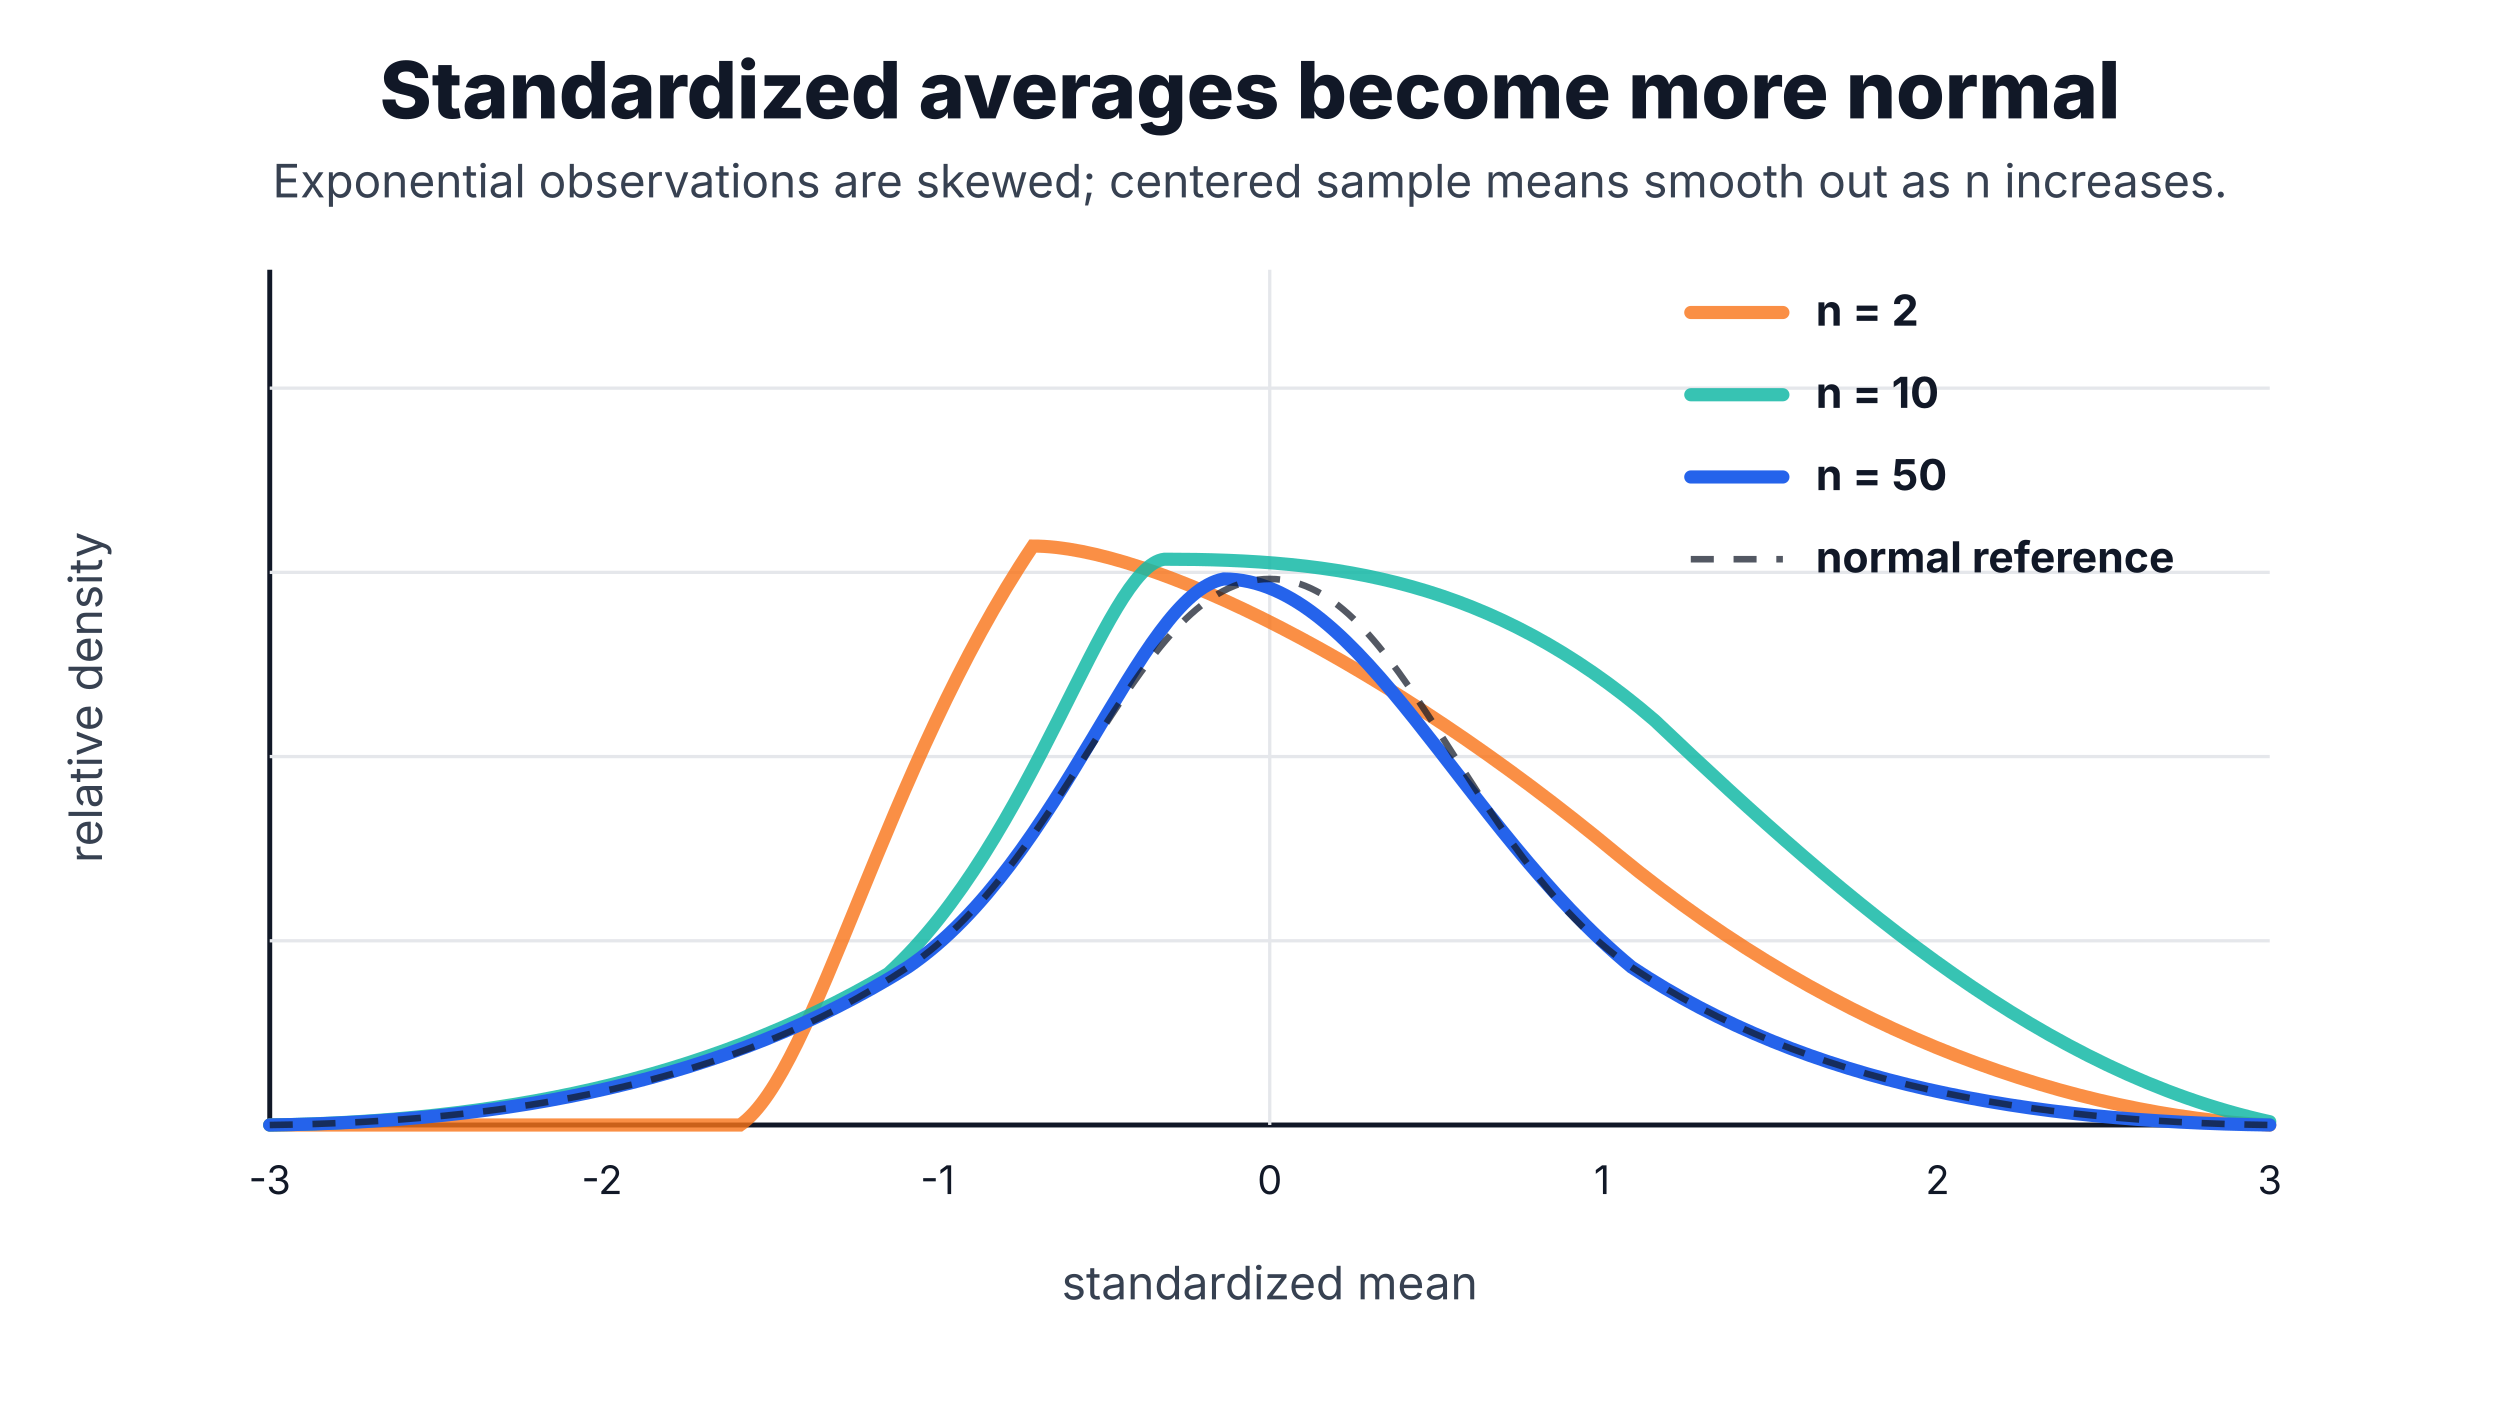
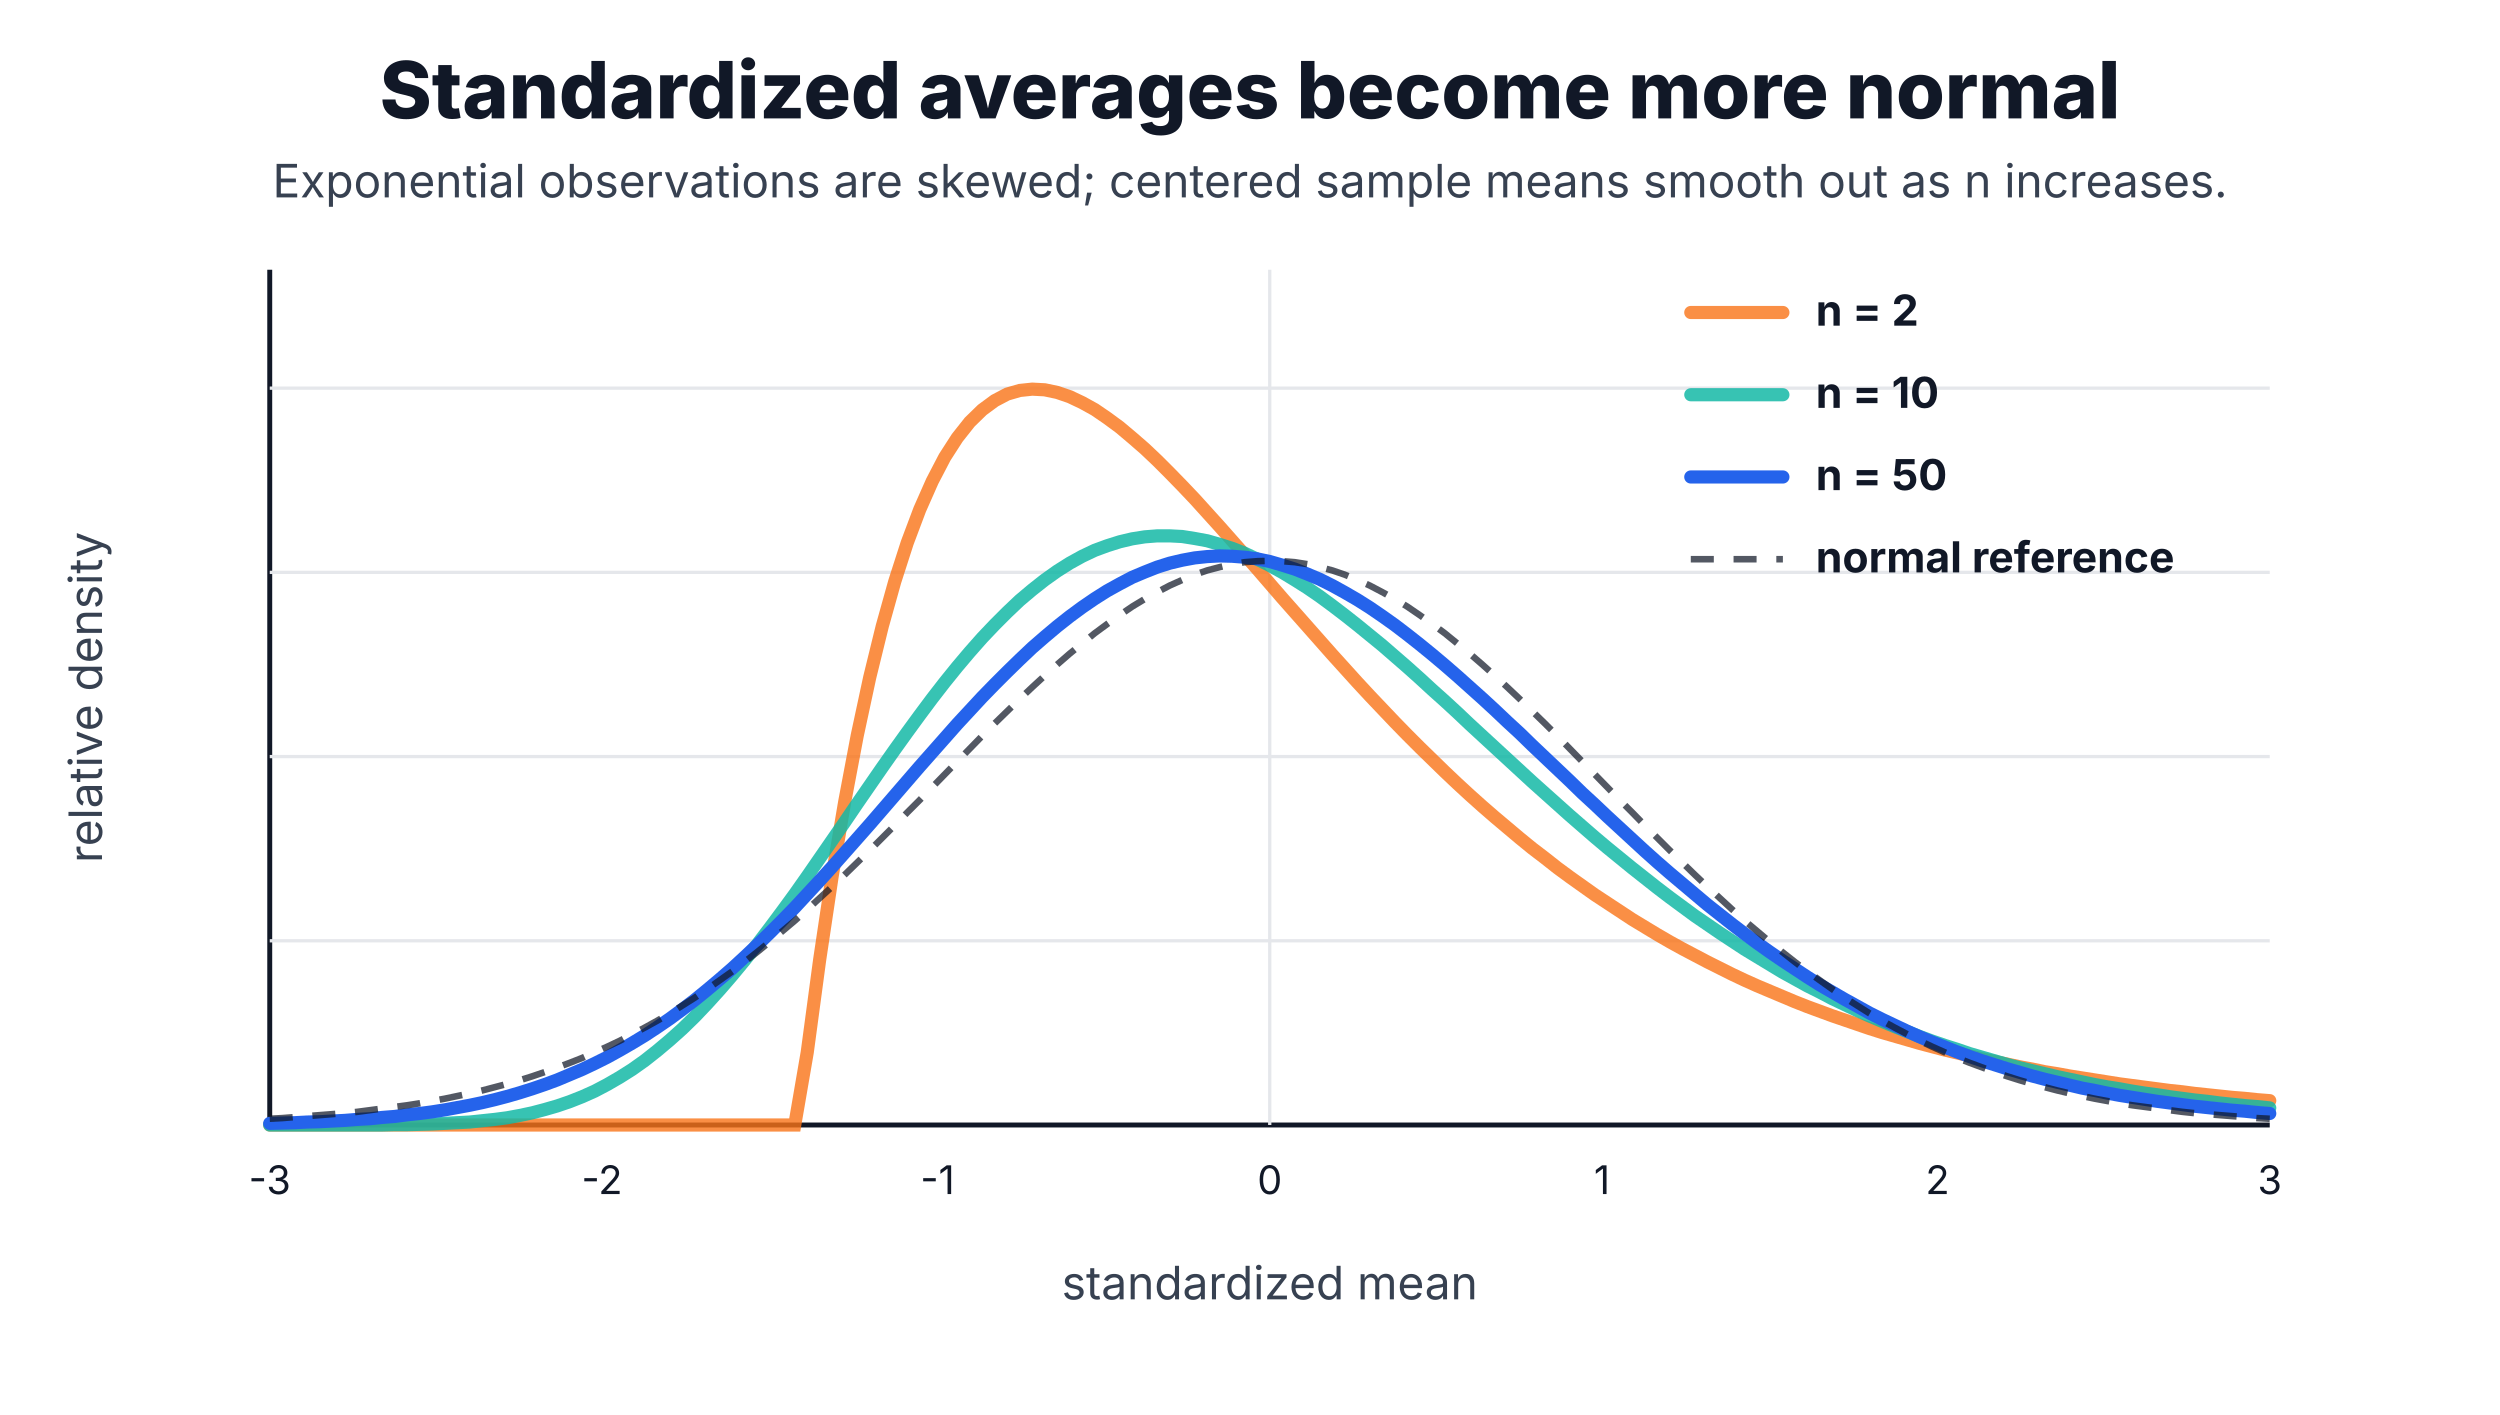
<svg xmlns="http://www.w3.org/2000/svg" width="760" height="430" viewBox="0 0 760 430" role="img" aria-labelledby="title desc">
  <style>
    text {
      fill: #111827;
      font-family: Inter, ui-sans-serif, system-ui, -apple-system, BlinkMacSystemFont, "Segoe UI", sans-serif;
    }
    .title { font-size: 24px; font-weight: 800; }
    .subtitle, .tick, .axis-label { fill: #374151; }
    .subtitle { font-size: 14px; }
    .tick { font-size: 12px; }
    .axis-label { font-size: 14px; }
    .legend { font-size: 13px; font-weight: 650; }
    .axis { stroke: #111827; stroke-width: 1.5; }
    .grid { stroke: #e5e7eb; stroke-width: 1; }
    .n2 { stroke: #f97316; }
    .n10 { stroke: #14b8a6; }
    .n50 { stroke: #2563eb; }
    .normal { stroke: #111827; }
    .curve { fill: none; stroke-width: 4; stroke-linecap: round; }
    .normal-curve { fill: none; stroke-width: 2; stroke-dasharray: 7 6; opacity: 0.72; }
  </style>
  <text x="380" y="36" text-anchor="middle" class="title">Standardized averages become more normal</text>
  <text x="380" y="60" text-anchor="middle" class="subtitle">Exponential observations are skewed; centered sample means smooth out as n increases.</text>
  <line x1="82" y1="342" x2="690" y2="342" class="axis" />
  <line x1="82" y1="82" x2="82" y2="342" class="axis" />
  <g class="grid">
    <line x1="82" y1="286" x2="690" y2="286" />
    <line x1="82" y1="230" x2="690" y2="230" />
    <line x1="82" y1="174" x2="690" y2="174" />
    <line x1="82" y1="118" x2="690" y2="118" />
    <line x1="386" y1="82" x2="386" y2="342" />
  </g>
  <g class="tick">
    <text x="82" y="363" text-anchor="middle">-3</text>
    <text x="183" y="363" text-anchor="middle">-2</text>
    <text x="285" y="363" text-anchor="middle">-1</text>
    <text x="386" y="363" text-anchor="middle">0</text>
    <text x="487" y="363" text-anchor="middle">1</text>
    <text x="589" y="363" text-anchor="middle">2</text>
    <text x="690" y="363" text-anchor="middle">3</text>
    <text x="386" y="395" text-anchor="middle" class="axis-label">standardized mean</text>
    <text x="31" y="212" text-anchor="middle" transform="rotate(-90 31 212)" class="axis-label">relative density</text>
  </g>
-   <path d="M82 342 C142 342 196 342 225 342 C248 326 269 233 314 166 C349 166 421 201 492 260 C560 316 632 339 690 342" class="curve n2" opacity="0.8" />
-   <path d="M82 342 C150 341 214 329 270 296 C314 256 336 172 354 170 C406 170 453 176 503 219 C564 277 622 326 690 341" class="curve n10" opacity="0.85" />
-   <path d="M82 342 C155 341 220 329 276 294 C323 262 346 181 372 176 C414 176 444 251 496 294 C550 330 617 341 690 342" class="curve n50" />
-   <path d="M82 342 C155 341 222 330 276 294 C326 260 346 176 386 176 C426 176 446 260 496 294 C550 330 617 341 690 342" class="normal normal-curve" />
+   <path d="M 82.0 342.0 L 85.8 342.0 L 89.6 342.0 L 93.4 342.0 L 97.2 342.0 L 101.0 342.0 L 104.8 342.0 L 108.6 342.0 L 112.4 342.0 L 116.2 342.0 L 120.0 342.0 L 123.8 342.0 L 127.6 342.0 L 131.4 342.0 L 135.2 342.0 L 139.0 342.0 L 142.8 342.0 L 146.6 342.0 L 150.4 342.0 L 154.2 342.0 L 158.0 342.0 L 161.8 342.0 L 165.6 342.0 L 169.4 342.0 L 173.2 342.0 L 177.0 342.0 L 180.8 342.0 L 184.6 342.0 L 188.4 342.0 L 192.2 342.0 L 196.0 342.0 L 199.8 342.0 L 203.6 342.0 L 207.4 342.0 L 211.2 342.0 L 215.0 342.0 L 218.8 342.0 L 222.6 342.0 L 226.4 342.0 L 230.2 342.0 L 234.0 342.0 L 237.8 342.0 L 241.6 342.0 L 245.4 319.9 L 249.2 291.6 L 253.0 266.2 L 256.8 243.7 L 260.6 223.6 L 264.4 205.9 L 268.2 190.4 L 272.0 176.8 L 275.8 165.0 L 279.6 154.9 L 283.4 146.3 L 287.2 139.0 L 291.0 133.1 L 294.8 128.3 L 298.6 124.6 L 302.4 121.8 L 306.2 119.8 L 310.0 118.7 L 313.8 118.3 L 317.6 118.5 L 321.4 119.3 L 325.2 120.6 L 329.0 122.4 L 332.8 124.5 L 336.6 127.1 L 340.4 129.9 L 344.2 133.1 L 348.0 136.4 L 351.8 140.0 L 355.6 143.8 L 359.4 147.7 L 363.2 151.7 L 367.0 155.9 L 370.8 160.1 L 374.6 164.4 L 378.4 168.7 L 382.2 173.0 L 386.0 177.4 L 389.8 181.8 L 393.6 186.1 L 397.4 190.4 L 401.2 194.7 L 405.0 199.0 L 408.8 203.2 L 412.6 207.4 L 416.4 211.5 L 420.2 215.5 L 424.0 219.5 L 427.8 223.4 L 431.6 227.2 L 435.4 230.9 L 439.2 234.6 L 443.0 238.2 L 446.8 241.7 L 450.6 245.1 L 454.4 248.4 L 458.2 251.6 L 462.0 254.8 L 465.8 257.9 L 469.6 260.8 L 473.4 263.8 L 477.2 266.6 L 481.0 269.3 L 484.8 272.0 L 488.6 274.5 L 492.4 277.0 L 496.2 279.5 L 500.0 281.8 L 503.8 284.1 L 507.6 286.3 L 511.4 288.4 L 515.2 290.4 L 519.0 292.4 L 522.8 294.3 L 526.6 296.2 L 530.4 298.0 L 534.2 299.7 L 538.0 301.3 L 541.8 302.9 L 545.6 304.5 L 549.4 306.0 L 553.2 307.4 L 557.0 308.8 L 560.8 310.1 L 564.6 311.4 L 568.4 312.7 L 572.2 313.9 L 576.0 315.0 L 579.8 316.1 L 583.6 317.2 L 587.4 318.2 L 591.2 319.2 L 595.0 320.1 L 598.8 321.0 L 602.6 321.9 L 606.4 322.7 L 610.2 323.5 L 614.0 324.3 L 617.8 325.0 L 621.6 325.8 L 625.4 326.4 L 629.2 327.1 L 633.0 327.7 L 636.8 328.3 L 640.6 328.9 L 644.4 329.5 L 648.2 330.0 L 652.0 330.5 L 655.8 331.0 L 659.6 331.5 L 663.4 331.9 L 667.2 332.4 L 671.0 332.8 L 674.8 333.2 L 678.6 333.6 L 682.4 333.9 L 686.2 334.3 L 690.0 334.6" class="curve n2" opacity="0.8" />
+   <path d="M 82.0 342.0 L 85.8 342.0 L 89.6 342.0 L 93.4 342.0 L 97.2 342.0 L 101.0 342.0 L 104.8 342.0 L 108.6 342.0 L 112.4 342.0 L 116.2 342.0 L 120.0 341.9 L 123.8 341.9 L 127.6 341.8 L 131.4 341.7 L 135.2 341.5 L 139.0 341.3 L 142.8 341.1 L 146.6 340.7 L 150.4 340.3 L 154.2 339.8 L 158.0 339.1 L 161.8 338.3 L 165.6 337.3 L 169.4 336.2 L 173.2 334.9 L 177.0 333.4 L 180.8 331.7 L 184.6 329.7 L 188.4 327.5 L 192.2 325.1 L 196.0 322.4 L 199.8 319.4 L 203.6 316.2 L 207.4 312.8 L 211.2 309.1 L 215.0 305.1 L 218.8 300.9 L 222.6 296.5 L 226.4 291.9 L 230.2 287.1 L 234.0 282.1 L 237.8 277.0 L 241.6 271.8 L 245.4 266.4 L 249.2 260.9 L 253.0 255.4 L 256.8 249.9 L 260.6 244.3 L 264.4 238.8 L 268.2 233.3 L 272.0 227.9 L 275.8 222.6 L 279.6 217.4 L 283.4 212.3 L 287.2 207.4 L 291.0 202.7 L 294.8 198.2 L 298.6 193.9 L 302.4 189.9 L 306.2 186.1 L 310.0 182.5 L 313.8 179.3 L 317.6 176.3 L 321.4 173.6 L 325.2 171.2 L 329.0 169.1 L 332.8 167.3 L 336.6 165.9 L 340.4 164.7 L 344.2 163.8 L 348.0 163.2 L 351.8 162.9 L 355.6 162.9 L 359.4 163.1 L 363.2 163.7 L 367.0 164.4 L 370.8 165.5 L 374.6 166.7 L 378.4 168.2 L 382.2 170.0 L 386.0 171.9 L 389.8 174.0 L 393.6 176.3 L 397.4 178.7 L 401.2 181.3 L 405.0 184.1 L 408.8 187.0 L 412.6 190.0 L 416.4 193.1 L 420.2 196.2 L 424.0 199.5 L 427.8 202.8 L 431.6 206.2 L 435.4 209.7 L 439.2 213.1 L 443.0 216.6 L 446.8 220.2 L 450.6 223.7 L 454.4 227.2 L 458.2 230.7 L 462.0 234.2 L 465.8 237.7 L 469.6 241.1 L 473.4 244.5 L 477.2 247.9 L 481.0 251.2 L 484.8 254.5 L 488.6 257.7 L 492.4 260.8 L 496.2 263.9 L 500.0 266.9 L 503.8 269.9 L 507.6 272.8 L 511.4 275.6 L 515.2 278.4 L 519.0 281.0 L 522.8 283.6 L 526.6 286.1 L 530.4 288.6 L 534.2 290.9 L 538.0 293.2 L 541.8 295.5 L 545.6 297.6 L 549.4 299.7 L 553.2 301.6 L 557.0 303.6 L 560.8 305.4 L 564.6 307.2 L 568.4 308.9 L 572.2 310.5 L 576.0 312.1 L 579.8 313.6 L 583.6 315.1 L 587.4 316.5 L 591.2 317.8 L 595.0 319.0 L 598.8 320.3 L 602.6 321.4 L 606.4 322.5 L 610.2 323.6 L 614.0 324.6 L 617.8 325.5 L 621.6 326.4 L 625.4 327.3 L 629.2 328.1 L 633.0 328.9 L 636.8 329.7 L 640.6 330.4 L 644.4 331.0 L 648.2 331.7 L 652.0 332.3 L 655.8 332.8 L 659.6 333.4 L 663.4 333.9 L 667.2 334.4 L 671.0 334.8 L 674.8 335.3 L 678.6 335.7 L 682.4 336.1 L 686.2 336.4 L 690.0 336.8" class="curve n10" opacity="0.85" />
+   <path d="M 82.0 341.5 L 85.8 341.4 L 89.6 341.3 L 93.4 341.1 L 97.2 341.0 L 101.0 340.8 L 104.8 340.6 L 108.6 340.3 L 112.4 340.1 L 116.2 339.7 L 120.0 339.4 L 123.8 338.9 L 127.6 338.5 L 131.4 338.0 L 135.2 337.4 L 139.0 336.7 L 142.8 336.0 L 146.6 335.2 L 150.4 334.3 L 154.2 333.3 L 158.0 332.2 L 161.8 331.0 L 165.6 329.7 L 169.4 328.3 L 173.2 326.7 L 177.0 325.1 L 180.8 323.3 L 184.6 321.4 L 188.4 319.3 L 192.2 317.1 L 196.0 314.8 L 199.8 312.3 L 203.6 309.7 L 207.4 306.9 L 211.2 304.0 L 215.0 300.9 L 218.8 297.7 L 222.6 294.4 L 226.4 290.9 L 230.2 287.3 L 234.0 283.6 L 237.8 279.8 L 241.6 275.9 L 245.4 271.8 L 249.2 267.7 L 253.0 263.5 L 256.8 259.2 L 260.6 254.9 L 264.4 250.6 L 268.2 246.2 L 272.0 241.8 L 275.8 237.4 L 279.6 233.0 L 283.4 228.7 L 287.2 224.4 L 291.0 220.1 L 294.8 216.0 L 298.6 211.9 L 302.4 208.0 L 306.2 204.2 L 310.0 200.5 L 313.8 196.9 L 317.6 193.6 L 321.4 190.4 L 325.2 187.4 L 329.0 184.6 L 332.8 182.0 L 336.6 179.6 L 340.4 177.5 L 344.2 175.5 L 348.0 173.9 L 351.8 172.4 L 355.6 171.2 L 359.4 170.3 L 363.2 169.6 L 367.0 169.2 L 370.8 169.0 L 374.6 169.1 L 378.4 169.4 L 382.2 169.9 L 386.0 170.7 L 389.8 171.8 L 393.6 173.0 L 397.4 174.5 L 401.2 176.1 L 405.0 178.0 L 408.8 180.1 L 412.6 182.3 L 416.4 184.7 L 420.2 187.3 L 424.0 190.0 L 427.8 192.9 L 431.6 195.9 L 435.4 199.0 L 439.2 202.2 L 443.0 205.5 L 446.8 208.9 L 450.6 212.3 L 454.4 215.8 L 458.2 219.4 L 462.0 222.9 L 465.8 226.6 L 469.6 230.2 L 473.4 233.8 L 477.2 237.4 L 481.0 241.1 L 484.8 244.6 L 488.6 248.2 L 492.4 251.7 L 496.2 255.2 L 500.0 258.7 L 503.8 262.1 L 507.6 265.4 L 511.4 268.6 L 515.2 271.8 L 519.0 275.0 L 522.8 278.0 L 526.6 281.0 L 530.4 283.9 L 534.2 286.7 L 538.0 289.4 L 541.8 292.0 L 545.6 294.5 L 549.4 297.0 L 553.2 299.4 L 557.0 301.6 L 560.8 303.8 L 564.6 305.9 L 568.4 308.0 L 572.2 309.9 L 576.0 311.7 L 579.8 313.5 L 583.6 315.2 L 587.4 316.8 L 591.2 318.3 L 595.0 319.8 L 598.8 321.2 L 602.6 322.5 L 606.4 323.7 L 610.2 324.9 L 614.0 326.0 L 617.8 327.1 L 621.6 328.1 L 625.4 329.0 L 629.2 329.9 L 633.0 330.8 L 636.8 331.5 L 640.6 332.3 L 644.4 333.0 L 648.2 333.6 L 652.0 334.2 L 655.8 334.8 L 659.6 335.3 L 663.4 335.8 L 667.2 336.3 L 671.0 336.7 L 674.8 337.1 L 678.6 337.5 L 682.4 337.8 L 686.2 338.2 L 690.0 338.5" class="curve n50" />
+   <path d="M 82.0 340.1 L 85.8 339.9 L 89.6 339.6 L 93.4 339.3 L 97.2 339.0 L 101.0 338.7 L 104.8 338.4 L 108.6 338.0 L 112.4 337.5 L 116.2 337.0 L 120.0 336.5 L 123.8 336.0 L 127.6 335.4 L 131.4 334.7 L 135.2 334.0 L 139.0 333.2 L 142.8 332.4 L 146.6 331.5 L 150.4 330.5 L 154.2 329.5 L 158.0 328.4 L 161.8 327.2 L 165.6 325.9 L 169.4 324.5 L 173.2 323.1 L 177.0 321.6 L 180.8 319.9 L 184.6 318.2 L 188.4 316.4 L 192.2 314.4 L 196.0 312.4 L 199.8 310.3 L 203.6 308.1 L 207.4 305.7 L 211.2 303.3 L 215.0 300.7 L 218.8 298.0 L 222.6 295.3 L 226.4 292.4 L 230.2 289.4 L 234.0 286.3 L 237.8 283.1 L 241.6 279.9 L 245.4 276.5 L 249.2 273.0 L 253.0 269.5 L 256.8 265.9 L 260.6 262.2 L 264.4 258.5 L 268.2 254.7 L 272.0 250.9 L 275.8 247.0 L 279.6 243.2 L 283.4 239.3 L 287.2 235.4 L 291.0 231.5 L 294.8 227.6 L 298.6 223.7 L 302.4 219.9 L 306.2 216.2 L 310.0 212.5 L 313.8 208.9 L 317.6 205.4 L 321.4 202.0 L 325.2 198.7 L 329.0 195.6 L 332.8 192.5 L 336.6 189.7 L 340.4 187.0 L 344.2 184.4 L 348.0 182.1 L 351.8 180.0 L 355.6 178.0 L 359.4 176.3 L 363.2 174.7 L 367.0 173.4 L 370.8 172.4 L 374.6 171.5 L 378.4 170.9 L 382.2 170.6 L 386.0 170.5 L 389.8 170.6 L 393.6 170.9 L 397.4 171.5 L 401.2 172.4 L 405.0 173.4 L 408.8 174.7 L 412.6 176.3 L 416.4 178.0 L 420.2 180.0 L 424.0 182.1 L 427.8 184.4 L 431.6 187.0 L 435.4 189.7 L 439.2 192.5 L 443.0 195.6 L 446.8 198.7 L 450.6 202.0 L 454.4 205.4 L 458.2 208.9 L 462.0 212.5 L 465.8 216.2 L 469.6 219.9 L 473.4 223.7 L 477.2 227.6 L 481.0 231.5 L 484.8 235.4 L 488.6 239.3 L 492.4 243.2 L 496.2 247.0 L 500.0 250.9 L 503.8 254.7 L 507.6 258.5 L 511.4 262.2 L 515.2 265.9 L 519.0 269.5 L 522.8 273.0 L 526.6 276.5 L 530.4 279.9 L 534.2 283.1 L 538.0 286.3 L 541.8 289.4 L 545.6 292.4 L 549.4 295.3 L 553.2 298.0 L 557.0 300.7 L 560.8 303.3 L 564.6 305.7 L 568.4 308.1 L 572.2 310.3 L 576.0 312.4 L 579.8 314.4 L 583.6 316.4 L 587.4 318.2 L 591.2 319.9 L 595.0 321.6 L 598.8 323.1 L 602.6 324.5 L 606.4 325.9 L 610.2 327.2 L 614.0 328.4 L 617.8 329.5 L 621.6 330.5 L 625.4 331.5 L 629.2 332.4 L 633.0 333.2 L 636.8 334.0 L 640.6 334.7 L 644.4 335.4 L 648.2 336.0 L 652.0 336.5 L 655.8 337.0 L 659.6 337.5 L 663.4 338.0 L 667.2 338.4 L 671.0 338.7 L 674.8 339.0 L 678.6 339.3 L 682.4 339.6 L 686.2 339.9 L 690.0 340.1" class="normal normal-curve" />
  <g class="legend">
    <line x1="514" y1="95" x2="542" y2="95" class="n2 curve" opacity="0.8" />
    <text x="552" y="99">n = 2</text>
    <line x1="514" y1="120" x2="542" y2="120" class="n10 curve" opacity="0.85" />
    <text x="552" y="124">n = 10</text>
    <line x1="514" y1="145" x2="542" y2="145" class="n50 curve" />
    <text x="552" y="149">n = 50</text>
    <line x1="514" y1="170" x2="542" y2="170" class="normal normal-curve" />
    <text x="552" y="174">normal reference</text>
  </g>
</svg>
